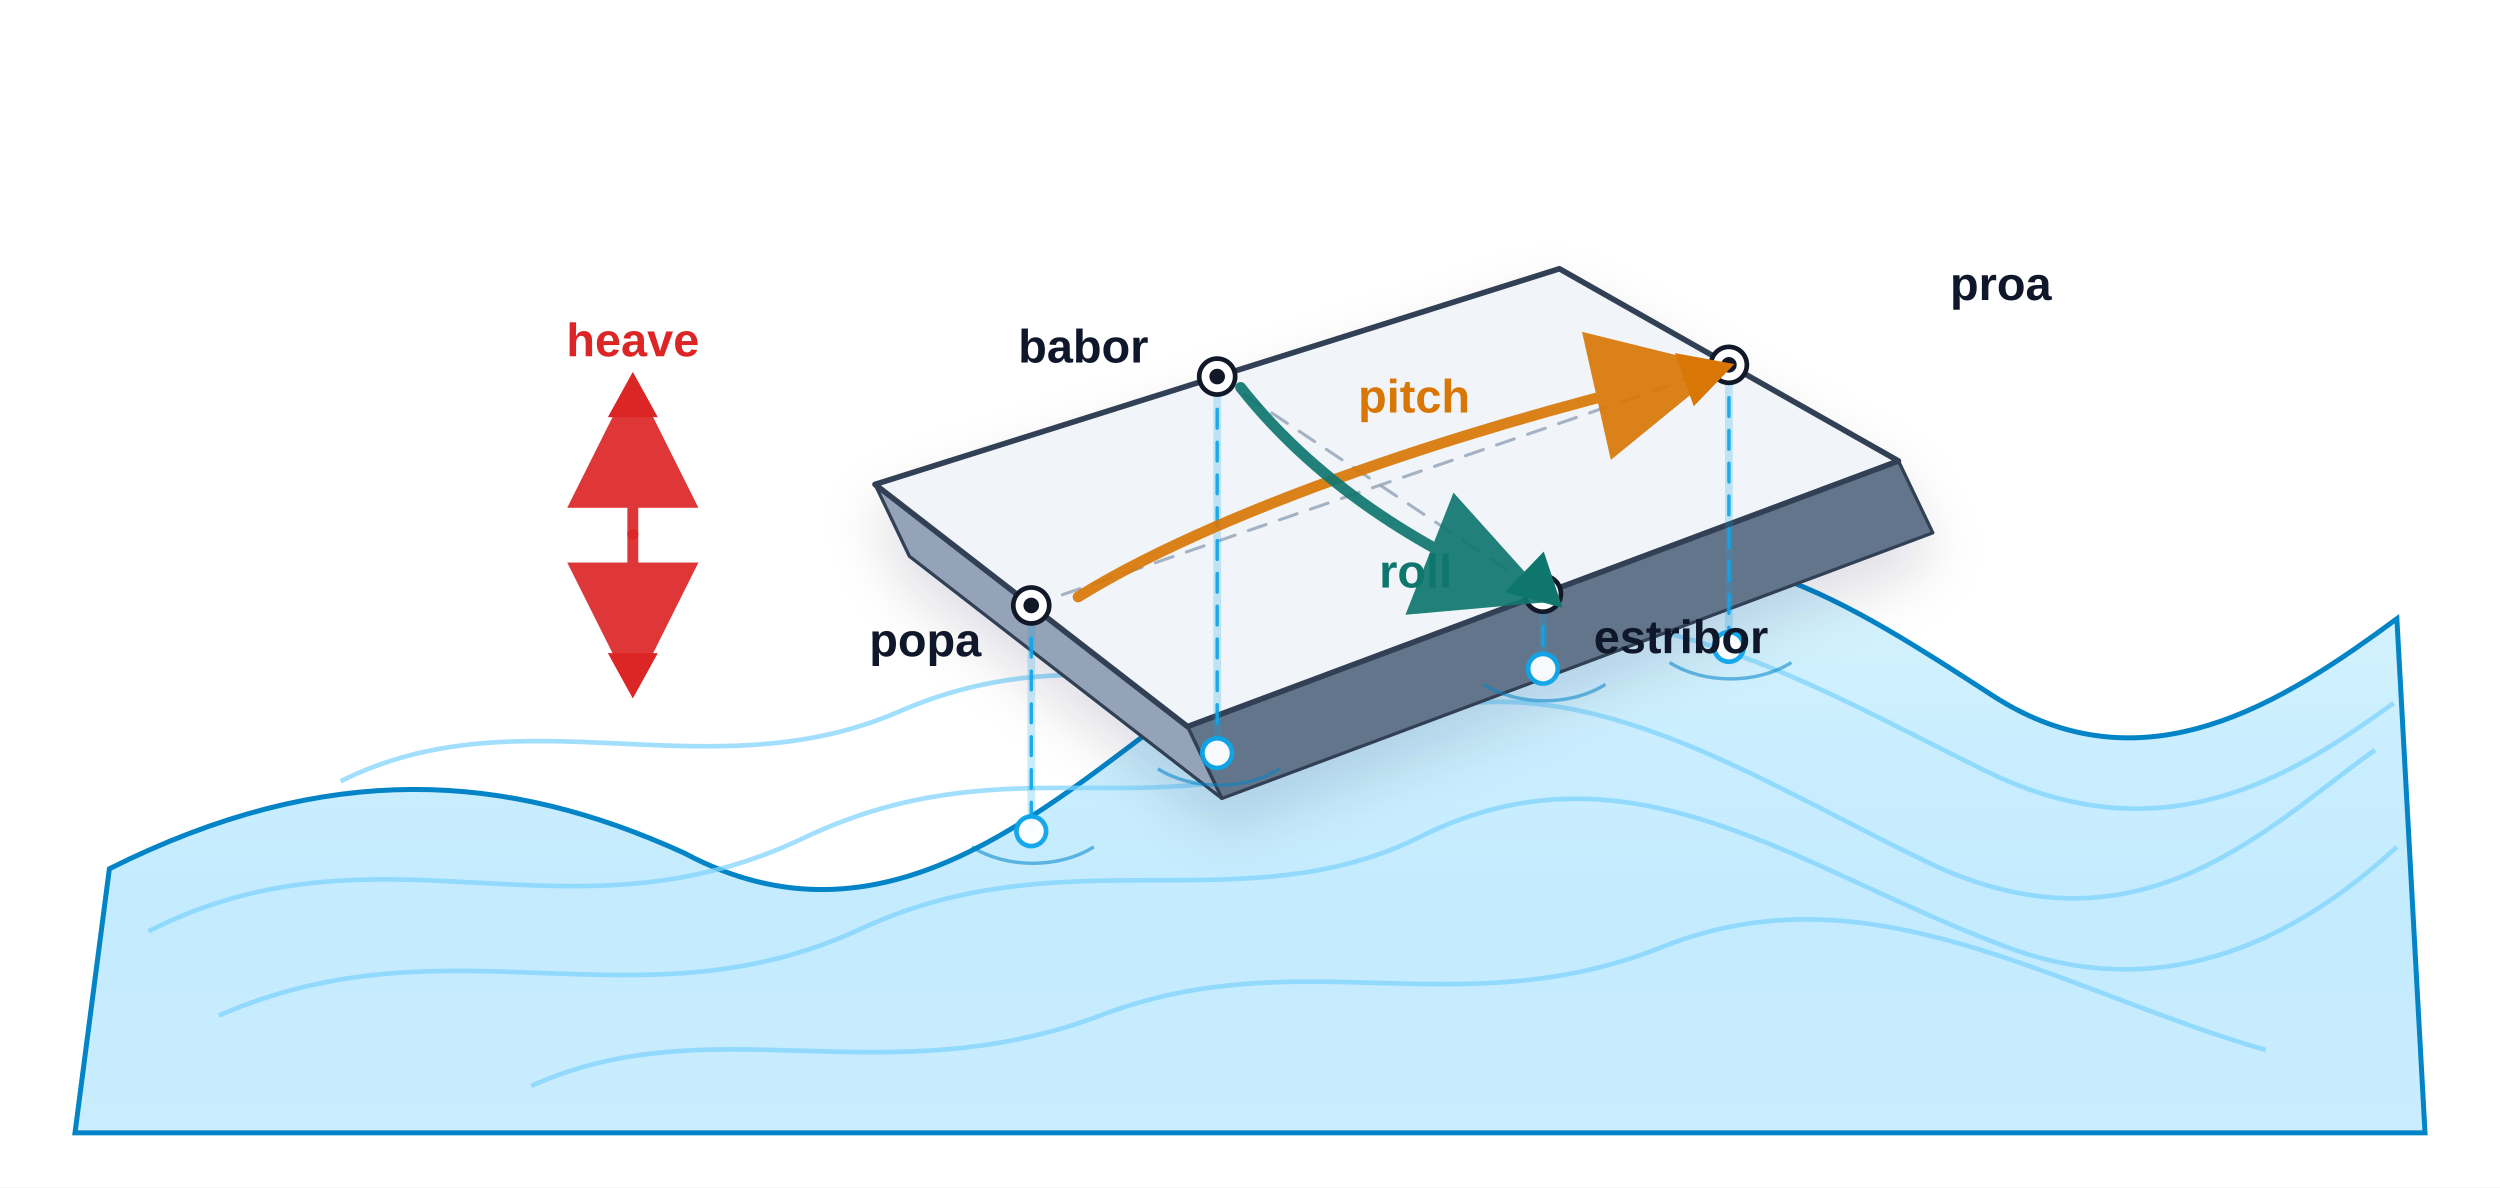
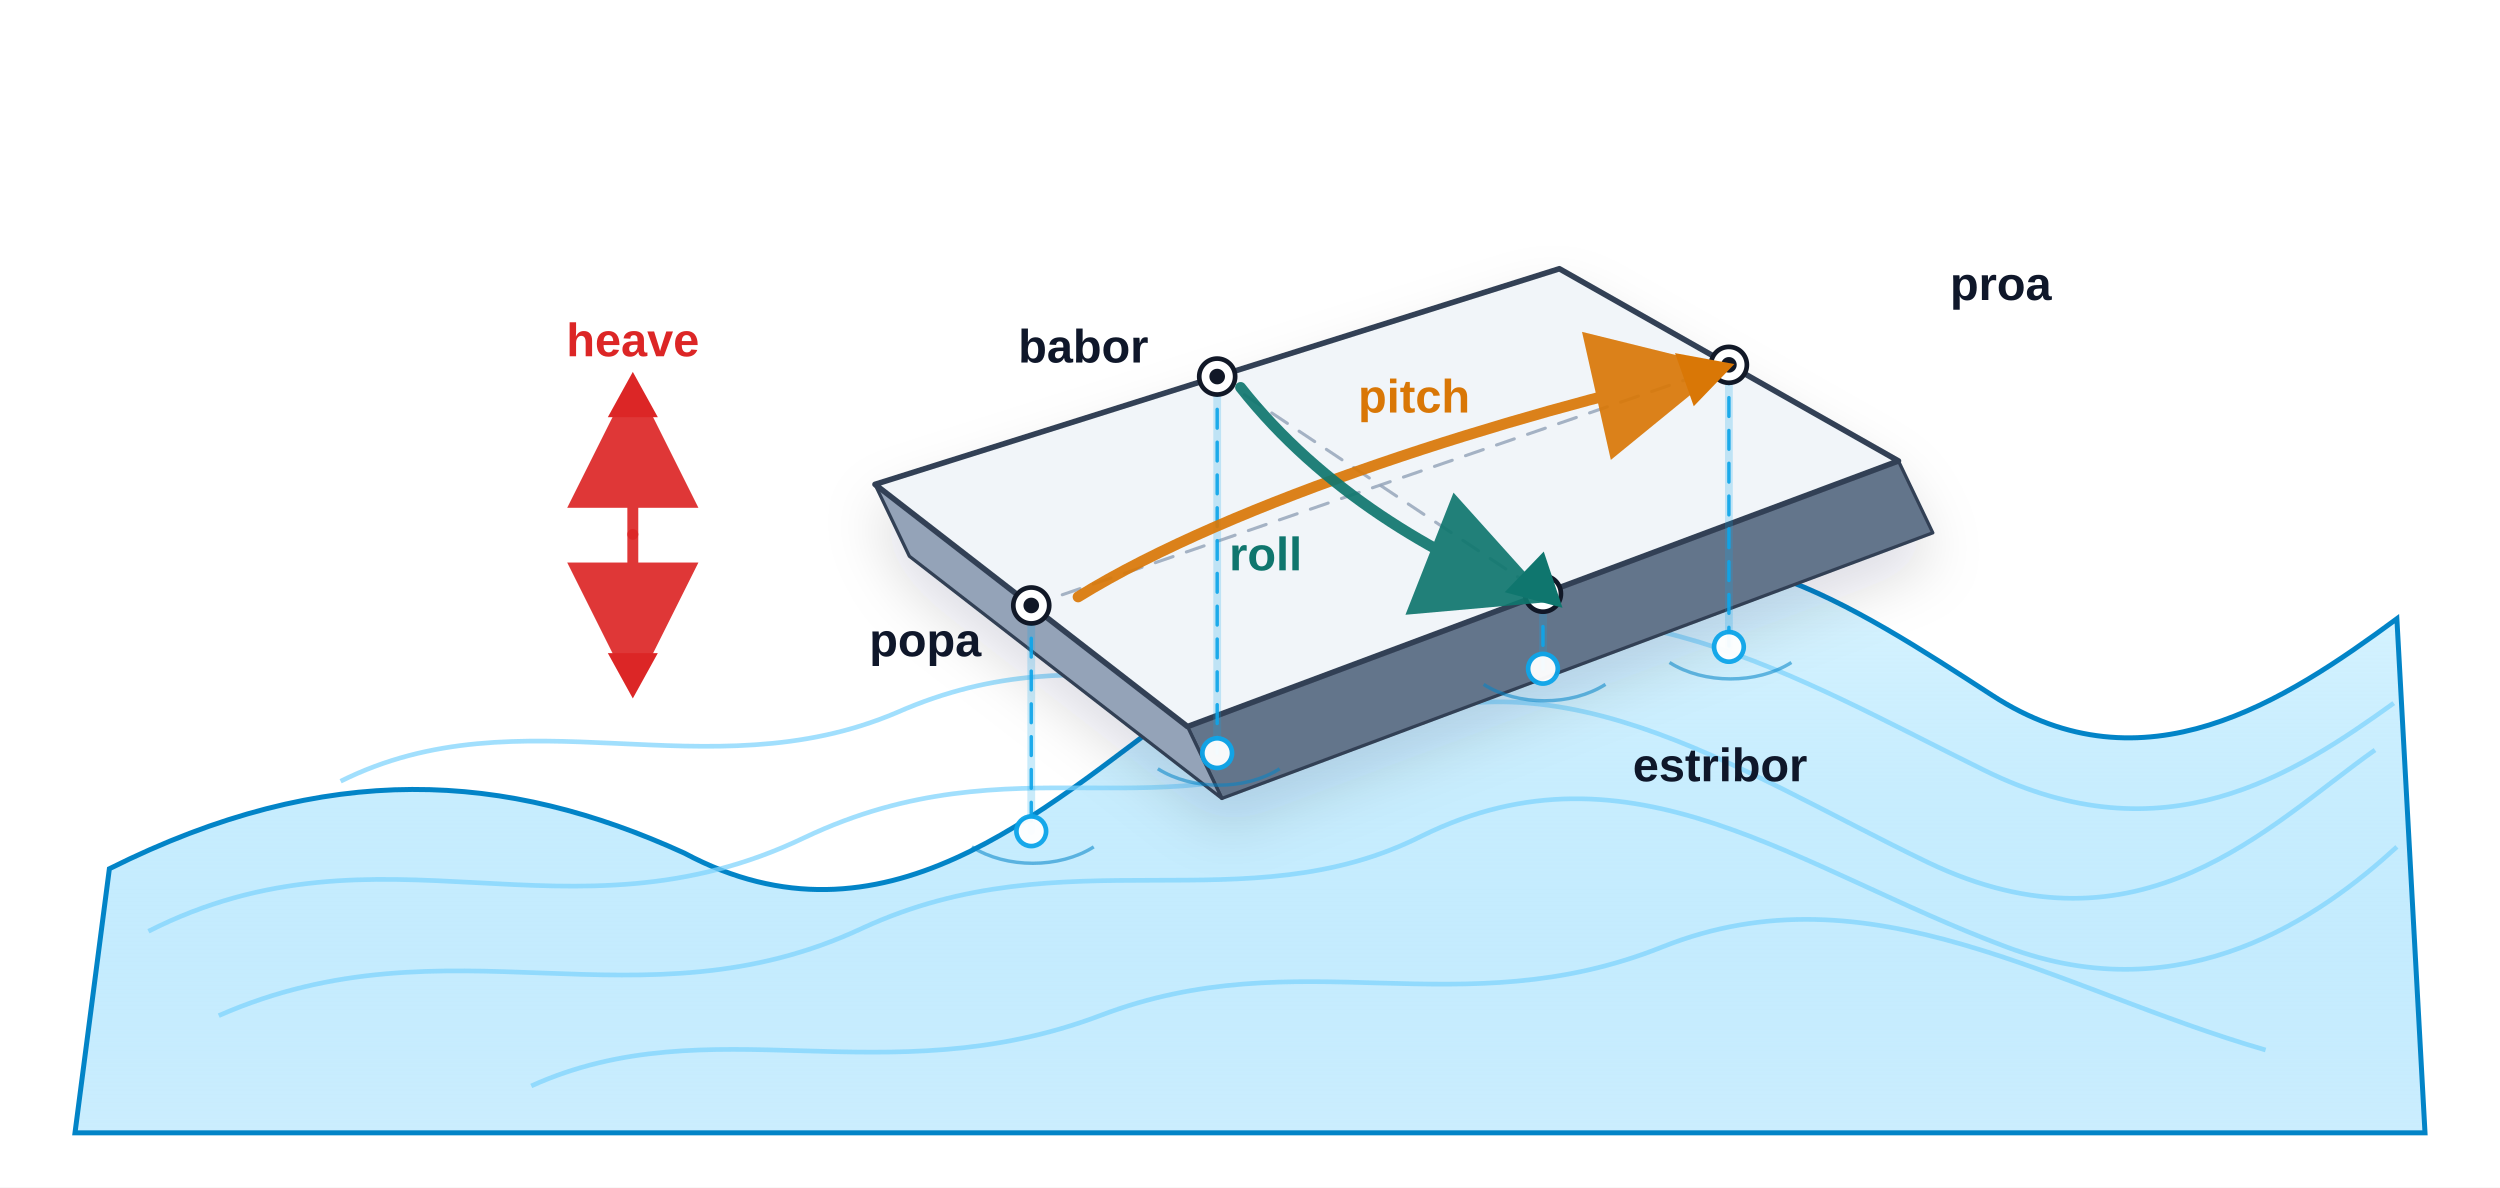
<svg xmlns="http://www.w3.org/2000/svg" width="1600" height="760" viewBox="0 110 1600 760" role="img" aria-labelledby="title desc">
  <defs>
    <style>
.label { font-family: Arial, Helvetica, sans-serif; font-size: 30px; font-weight: 700; fill: #0f172a; }
.motion { font-family: Arial, Helvetica, sans-serif; font-size: 30px; font-weight: 700; }
.small { font-family: Arial, Helvetica, sans-serif; font-size: 22px; font-weight: 600; fill: #475569; }
</style>
    <linearGradient id="waterGradient" x1="0" y1="0" x2="0" y2="1">
      <stop offset="0%" stop-color="#d9f4ff" stop-opacity="0.96" />
      <stop offset="100%" stop-color="#7dd3fc" stop-opacity="0.40" />
    </linearGradient>
    <filter id="softShadow" x="-20%" y="-20%" width="140%" height="160%">
      <feDropShadow dx="0" dy="18" stdDeviation="18" flood-color="#0f172a" flood-opacity="0.13" />
    </filter>
    <marker id="arrow-heave" markerWidth="12" markerHeight="12" refX="10" refY="6" orient="auto" markerUnits="strokeWidth">
      <path d="M0,0 L12,6 L0,12 z" fill="#dc2626" />
    </marker>
    <marker id="arrow-pitch" markerWidth="12" markerHeight="12" refX="10" refY="6" orient="auto" markerUnits="strokeWidth">
      <path d="M0,0 L12,6 L0,12 z" fill="#d97706" />
    </marker>
    <marker id="arrow-roll" markerWidth="12" markerHeight="12" refX="10" refY="6" orient="auto" markerUnits="strokeWidth">
      <path d="M0,0 L12,6 L0,12 z" fill="#0f766e" />
    </marker>
    <marker id="dot-height" markerWidth="8" markerHeight="8" refX="4" refY="4" orient="auto" markerUnits="strokeWidth">
      <circle cx="4" cy="4" r="3.2" fill="#0ea5e9" />
    </marker>
  </defs>
  <rect x="0" y="110" width="1600" height="760" fill="#ffffff" />
  <path d="M70,666 C210,596 324,604 438,656 C565,724 667,628 756,563 C842,500 924,552 1003,492 C1085,430 1187,498 1275,555 C1372,618 1462,559 1534,506 L1552,835 L48,835 Z" fill="url(#waterGradient)" stroke="#0284c7" stroke-width="3.2" />
  <path d="M95,706 C245,630 363,719 515,646 C650,582 746,646 862,584 C988,516 1111,603 1234,662 C1370,727 1452,638 1520,590" fill="none" stroke="#7dd3fc" stroke-width="3.0" opacity="0.72" />
  <path d="M140,760 C288,695 409,771 552,704 C682,644 797,702 910,645 C1044,579 1150,666 1284,716 C1398,759 1486,696 1534,652" fill="none" stroke="#7dd3fc" stroke-width="3.0" opacity="0.72" />
  <path d="M218,610 C334,552 452,618 574,566 C701,510 787,576 894,528 C1028,468 1150,544 1270,603 C1385,660 1468,606 1532,560" fill="none" stroke="#7dd3fc" stroke-width="3.0" opacity="0.72" />
  <path d="M340,805 C455,753 566,812 704,760 C832,711 934,768 1064,716 C1197,663 1315,743 1450,782" fill="none" stroke="#7dd3fc" stroke-width="3.0" opacity="0.72" />
  <g filter="url(#softShadow)">
    <polygon points="1215.0,405.0 760.0,575.0 782.0,621.0 1237.0,451.0" fill="#64748b" stroke="#334155" stroke-width="2.1" stroke-linejoin="round" />
    <polygon points="560.0,420.0 760.0,575.0 782.0,621.0 582.0,466.0" fill="#94a3b8" stroke="#334155" stroke-width="2.1" stroke-linejoin="round" />
    <polygon points="560.0,420.0 998.0,282.0 1215.0,405.0 760.0,575.0" fill="#f1f5f9" stroke="#334155" stroke-width="3.6" stroke-linejoin="round" />
  </g>
  <line x1="660.0" y1="497.5" x2="1106.5" y2="343.5" stroke="#94a3b8" stroke-width="2.0" stroke-linecap="round" opacity="0.82" stroke-dasharray="12 9" />
  <line x1="779.0" y1="351.0" x2="987.5" y2="490.0" stroke="#94a3b8" stroke-width="2.0" stroke-linecap="round" opacity="0.82" stroke-dasharray="12 9" />
  <line x1="1106.5" y1="343.5" x2="1106.5" y2="524.0" stroke="#0ea5e9" stroke-width="5.0" stroke-linecap="round" opacity="0.22" />
  <line x1="1106.5" y1="343.5" x2="1106.5" y2="524.0" stroke="#0ea5e9" stroke-width="2.2" stroke-linecap="round" opacity="0.92" stroke-dasharray="12 9" />
  <circle cx="1106.5" cy="524.0" r="9.5" fill="#ffffff" stroke="#0ea5e9" stroke-width="3.0" opacity="0.95" />
  <path d="M1068.5,534.0 C1090.5,548.0 1124.5,548.0 1146.5,534.0" fill="none" stroke="#0284c7" stroke-width="2.2" opacity="0.55" />
  <line x1="660.0" y1="497.5" x2="660.0" y2="642.0" stroke="#0ea5e9" stroke-width="5.0" stroke-linecap="round" opacity="0.22" />
  <line x1="660.0" y1="497.5" x2="660.0" y2="642.0" stroke="#0ea5e9" stroke-width="2.2" stroke-linecap="round" opacity="0.92" stroke-dasharray="12 9" />
  <circle cx="660.0" cy="642.0" r="9.5" fill="#ffffff" stroke="#0ea5e9" stroke-width="3.0" opacity="0.95" />
  <path d="M622.0,652.0 C644.0,666.0 678.0,666.0 700.0,652.0" fill="none" stroke="#0284c7" stroke-width="2.2" opacity="0.55" />
  <line x1="779.0" y1="351.0" x2="779.0" y2="592.0" stroke="#0ea5e9" stroke-width="5.0" stroke-linecap="round" opacity="0.22" />
  <line x1="779.0" y1="351.0" x2="779.0" y2="592.0" stroke="#0ea5e9" stroke-width="2.2" stroke-linecap="round" opacity="0.92" stroke-dasharray="12 9" />
  <circle cx="779.0" cy="592.0" r="9.5" fill="#ffffff" stroke="#0ea5e9" stroke-width="3.0" opacity="0.95" />
  <path d="M741.0,602.0 C763.0,616.0 797.0,616.0 819.0,602.0" fill="none" stroke="#0284c7" stroke-width="2.2" opacity="0.55" />
  <line x1="987.5" y1="490.0" x2="987.5" y2="538.0" stroke="#0ea5e9" stroke-width="5.0" stroke-linecap="round" opacity="0.22" />
  <line x1="987.5" y1="490.0" x2="987.5" y2="538.0" stroke="#0ea5e9" stroke-width="2.2" stroke-linecap="round" opacity="0.92" stroke-dasharray="12 9" />
  <circle cx="987.5" cy="538.0" r="9.5" fill="#ffffff" stroke="#0ea5e9" stroke-width="3.0" opacity="0.95" />
  <path d="M949.5,548.0 C971.5,562.0 1005.5,562.0 1027.5,548.0" fill="none" stroke="#0284c7" stroke-width="2.2" opacity="0.55" />
  <circle cx="1106.5" cy="343.5" r="11.5" fill="#ffffff" stroke="#111827" stroke-width="3.0" opacity="1.0" />
  <circle cx="1106.5" cy="343.5" r="5.0" fill="#111827" stroke="none" stroke-width="1.0" opacity="1.0" />
  <text x="1248.0" y="302.0" class="label" text-anchor="start">proa</text>
  <circle cx="660.0" cy="497.5" r="11.5" fill="#ffffff" stroke="#111827" stroke-width="3.0" opacity="1.0" />
  <circle cx="660.0" cy="497.5" r="5.0" fill="#111827" stroke="none" stroke-width="1.0" opacity="1.0" />
  <text x="628.0" y="530.0" class="label" text-anchor="end">popa</text>
  <circle cx="779.0" cy="351.0" r="11.5" fill="#ffffff" stroke="#111827" stroke-width="3.0" opacity="1.0" />
  <circle cx="779.0" cy="351.0" r="5.0" fill="#111827" stroke="none" stroke-width="1.0" opacity="1.0" />
  <text x="735.0" y="342.0" class="label" text-anchor="end">babor</text>
  <circle cx="987.5" cy="490.0" r="11.5" fill="#ffffff" stroke="#111827" stroke-width="3.0" opacity="1.0" />
  <circle cx="987.5" cy="490.0" r="5.0" fill="#111827" stroke="none" stroke-width="1.0" opacity="1.0" />
-   <text x="1020.0" y="528.0" class="label" text-anchor="start">estribor</text>
+   <text x="1045.0" y="610.0" class="label" text-anchor="start">estribor</text>
  <line x1="405" y1="452" x2="405" y2="365" stroke="#dc2626" stroke-width="7" stroke-linecap="round" marker-end="url(#arrow-heave)" opacity="0.92" />
  <line x1="405" y1="452" x2="405" y2="540" stroke="#dc2626" stroke-width="7" stroke-linecap="round" marker-end="url(#arrow-heave)" opacity="0.92" />
  <polygon points="405.0,348.0 389.0,377.0 421.0,377.0" fill="#dc2626" stroke="#dc2626" stroke-width="0.0" stroke-linejoin="round" />
  <polygon points="405.0,557.0 389.0,528.0 421.0,528.0" fill="#dc2626" stroke="#dc2626" stroke-width="0.0" stroke-linejoin="round" />
  <text x="405.0" y="338.0" class="motion" text-anchor="middle" fill="#dc2626">heave</text>
  <path d="M690,492 C790,430 970,375 1090,348" fill="none" stroke="#d97706" stroke-width="7.0" stroke-linecap="round" marker-end="url(#arrow-pitch)" opacity="0.92" />
  <polygon points="1110.0,343.0 1072.0,336.0 1084.0,370.0" fill="#d97706" stroke="#d97706" stroke-width="0.0" stroke-linejoin="round" />
  <text x="905.0" y="374.0" class="motion" text-anchor="middle" fill="#d97706">pitch</text>
  <path d="M794,358 C846,424 919,466 980,490" fill="none" stroke="#0f766e" stroke-width="7.0" stroke-linecap="round" marker-end="url(#arrow-roll)" opacity="0.92" />
  <polygon points="1000.0,499.0 963.0,489.0 988.0,463.0" fill="#0f766e" stroke="#0f766e" stroke-width="0.0" stroke-linejoin="round" />
-   <text x="906.0" y="486.0" class="motion" text-anchor="middle" fill="#0f766e">roll</text>
+   <text x="810.0" y="475.0" class="motion" text-anchor="middle" fill="#0f766e">roll</text>
</svg>
